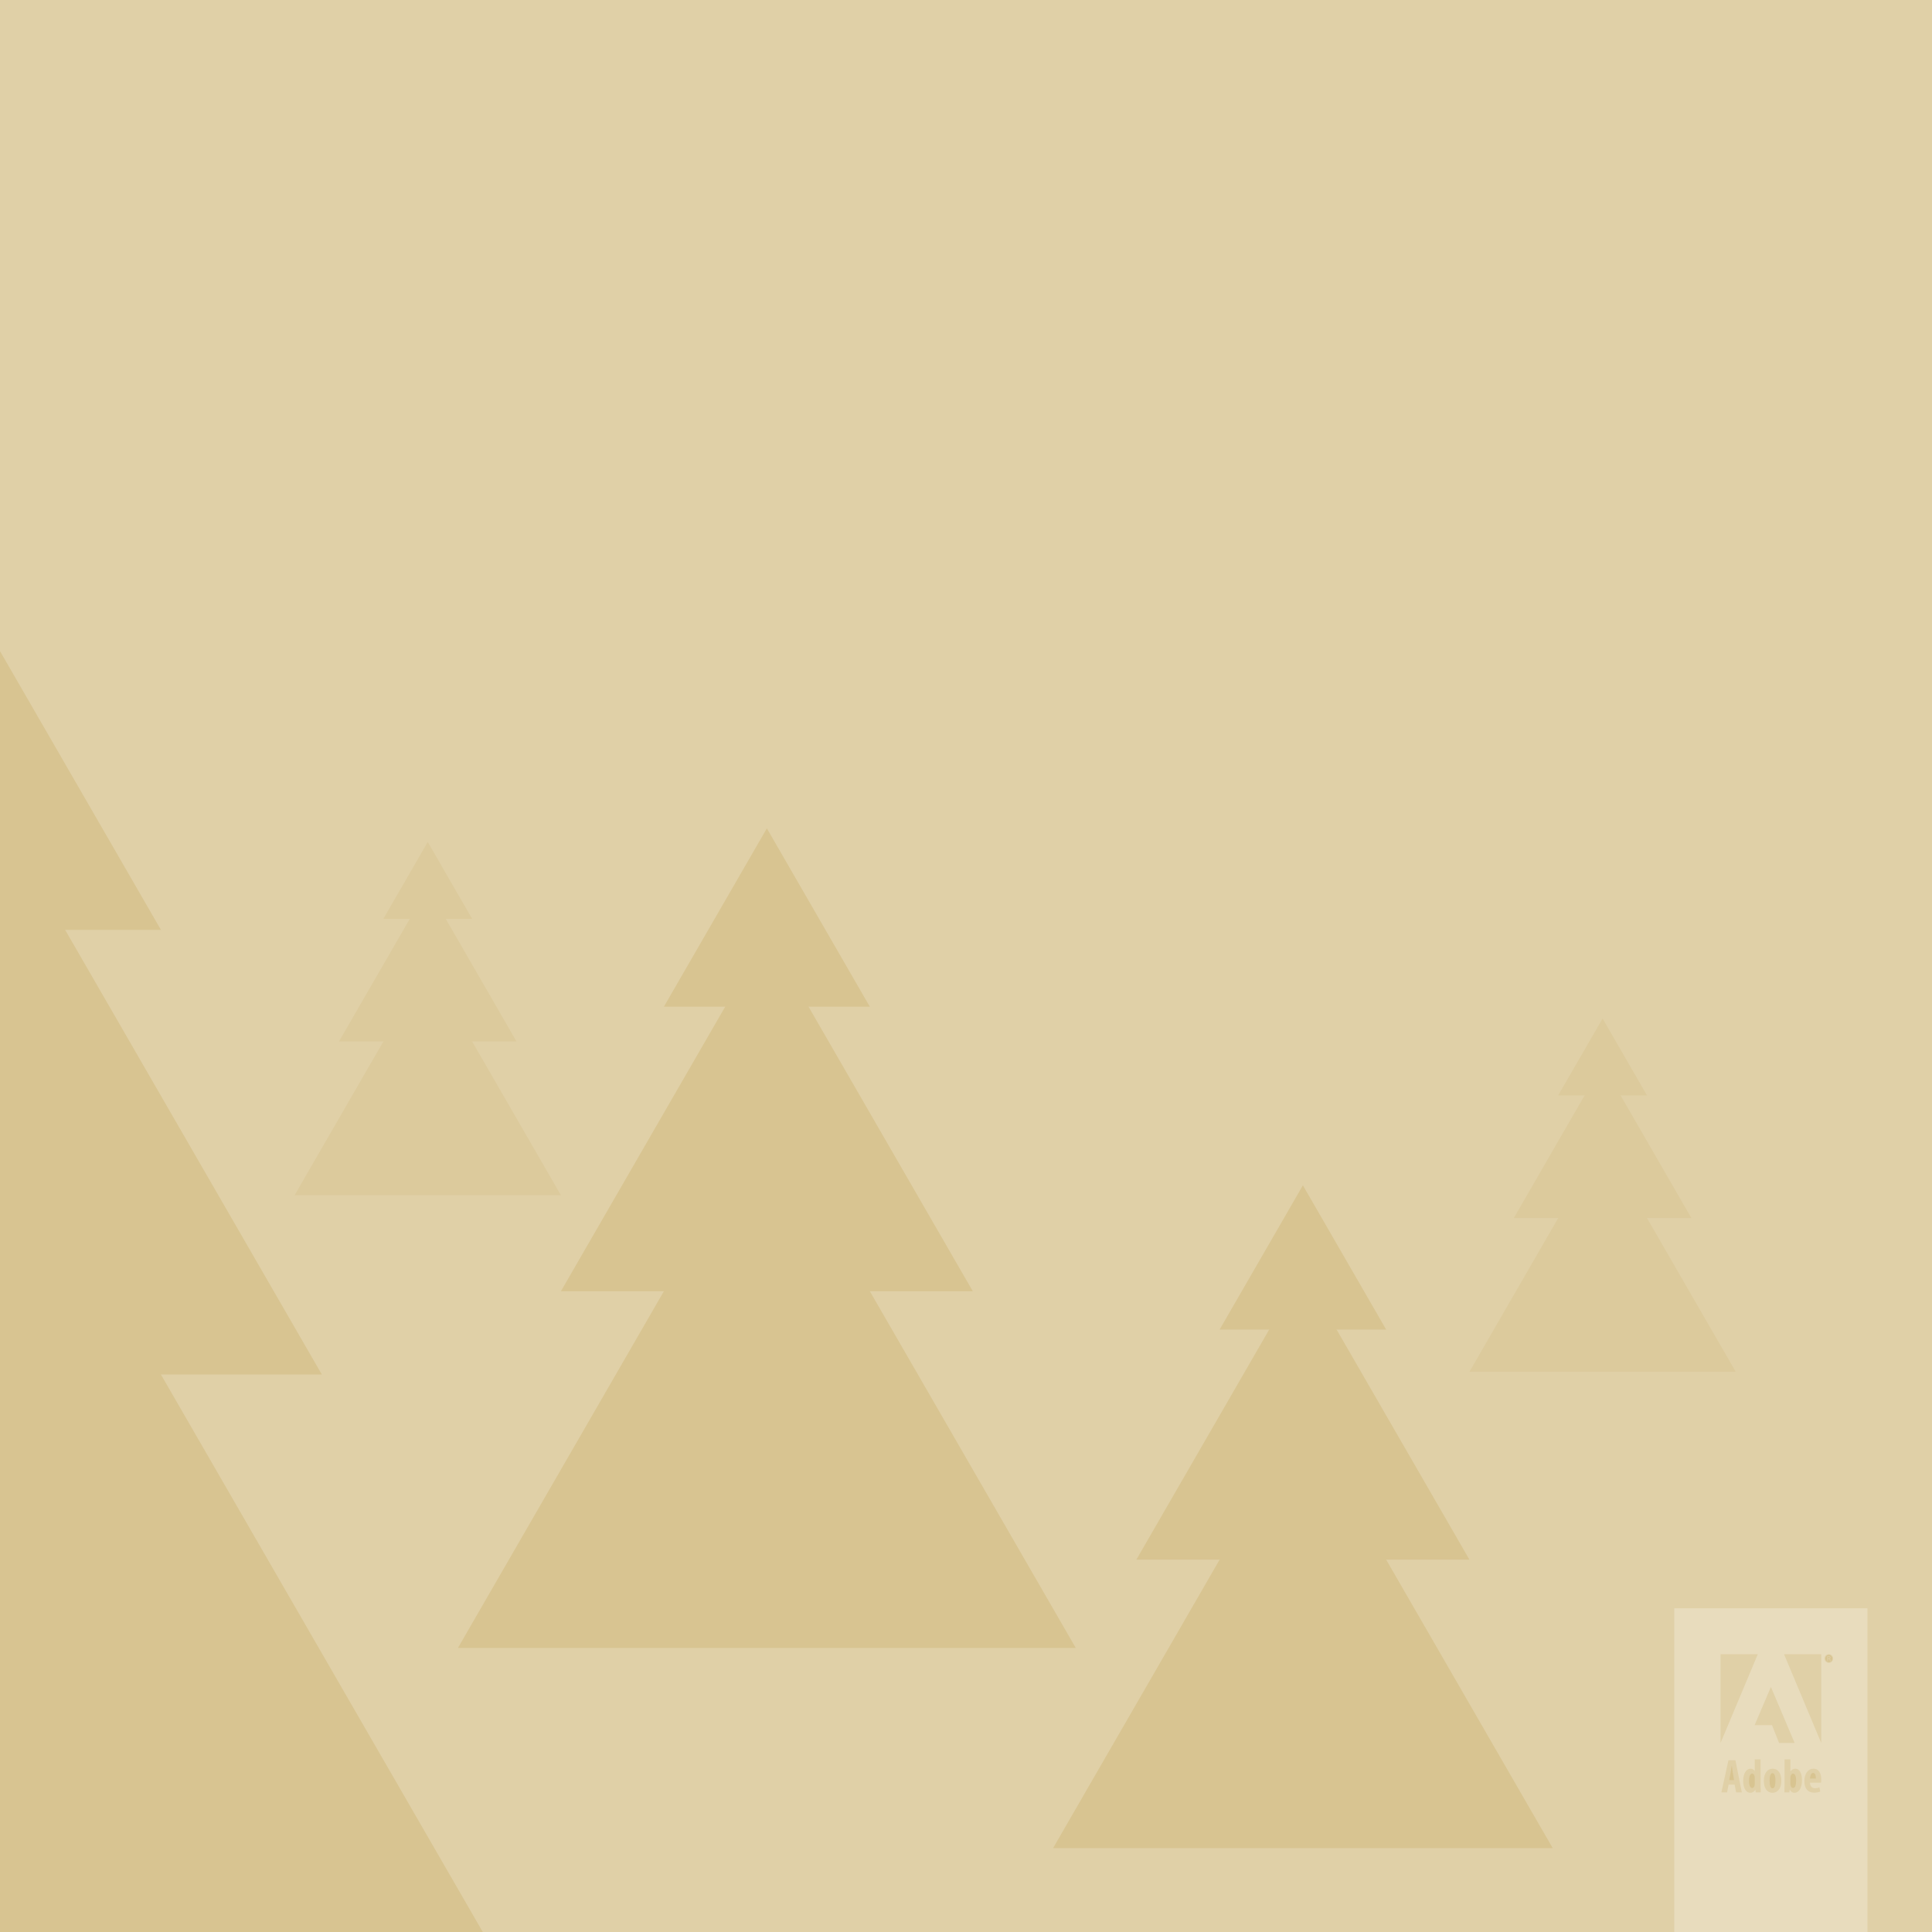
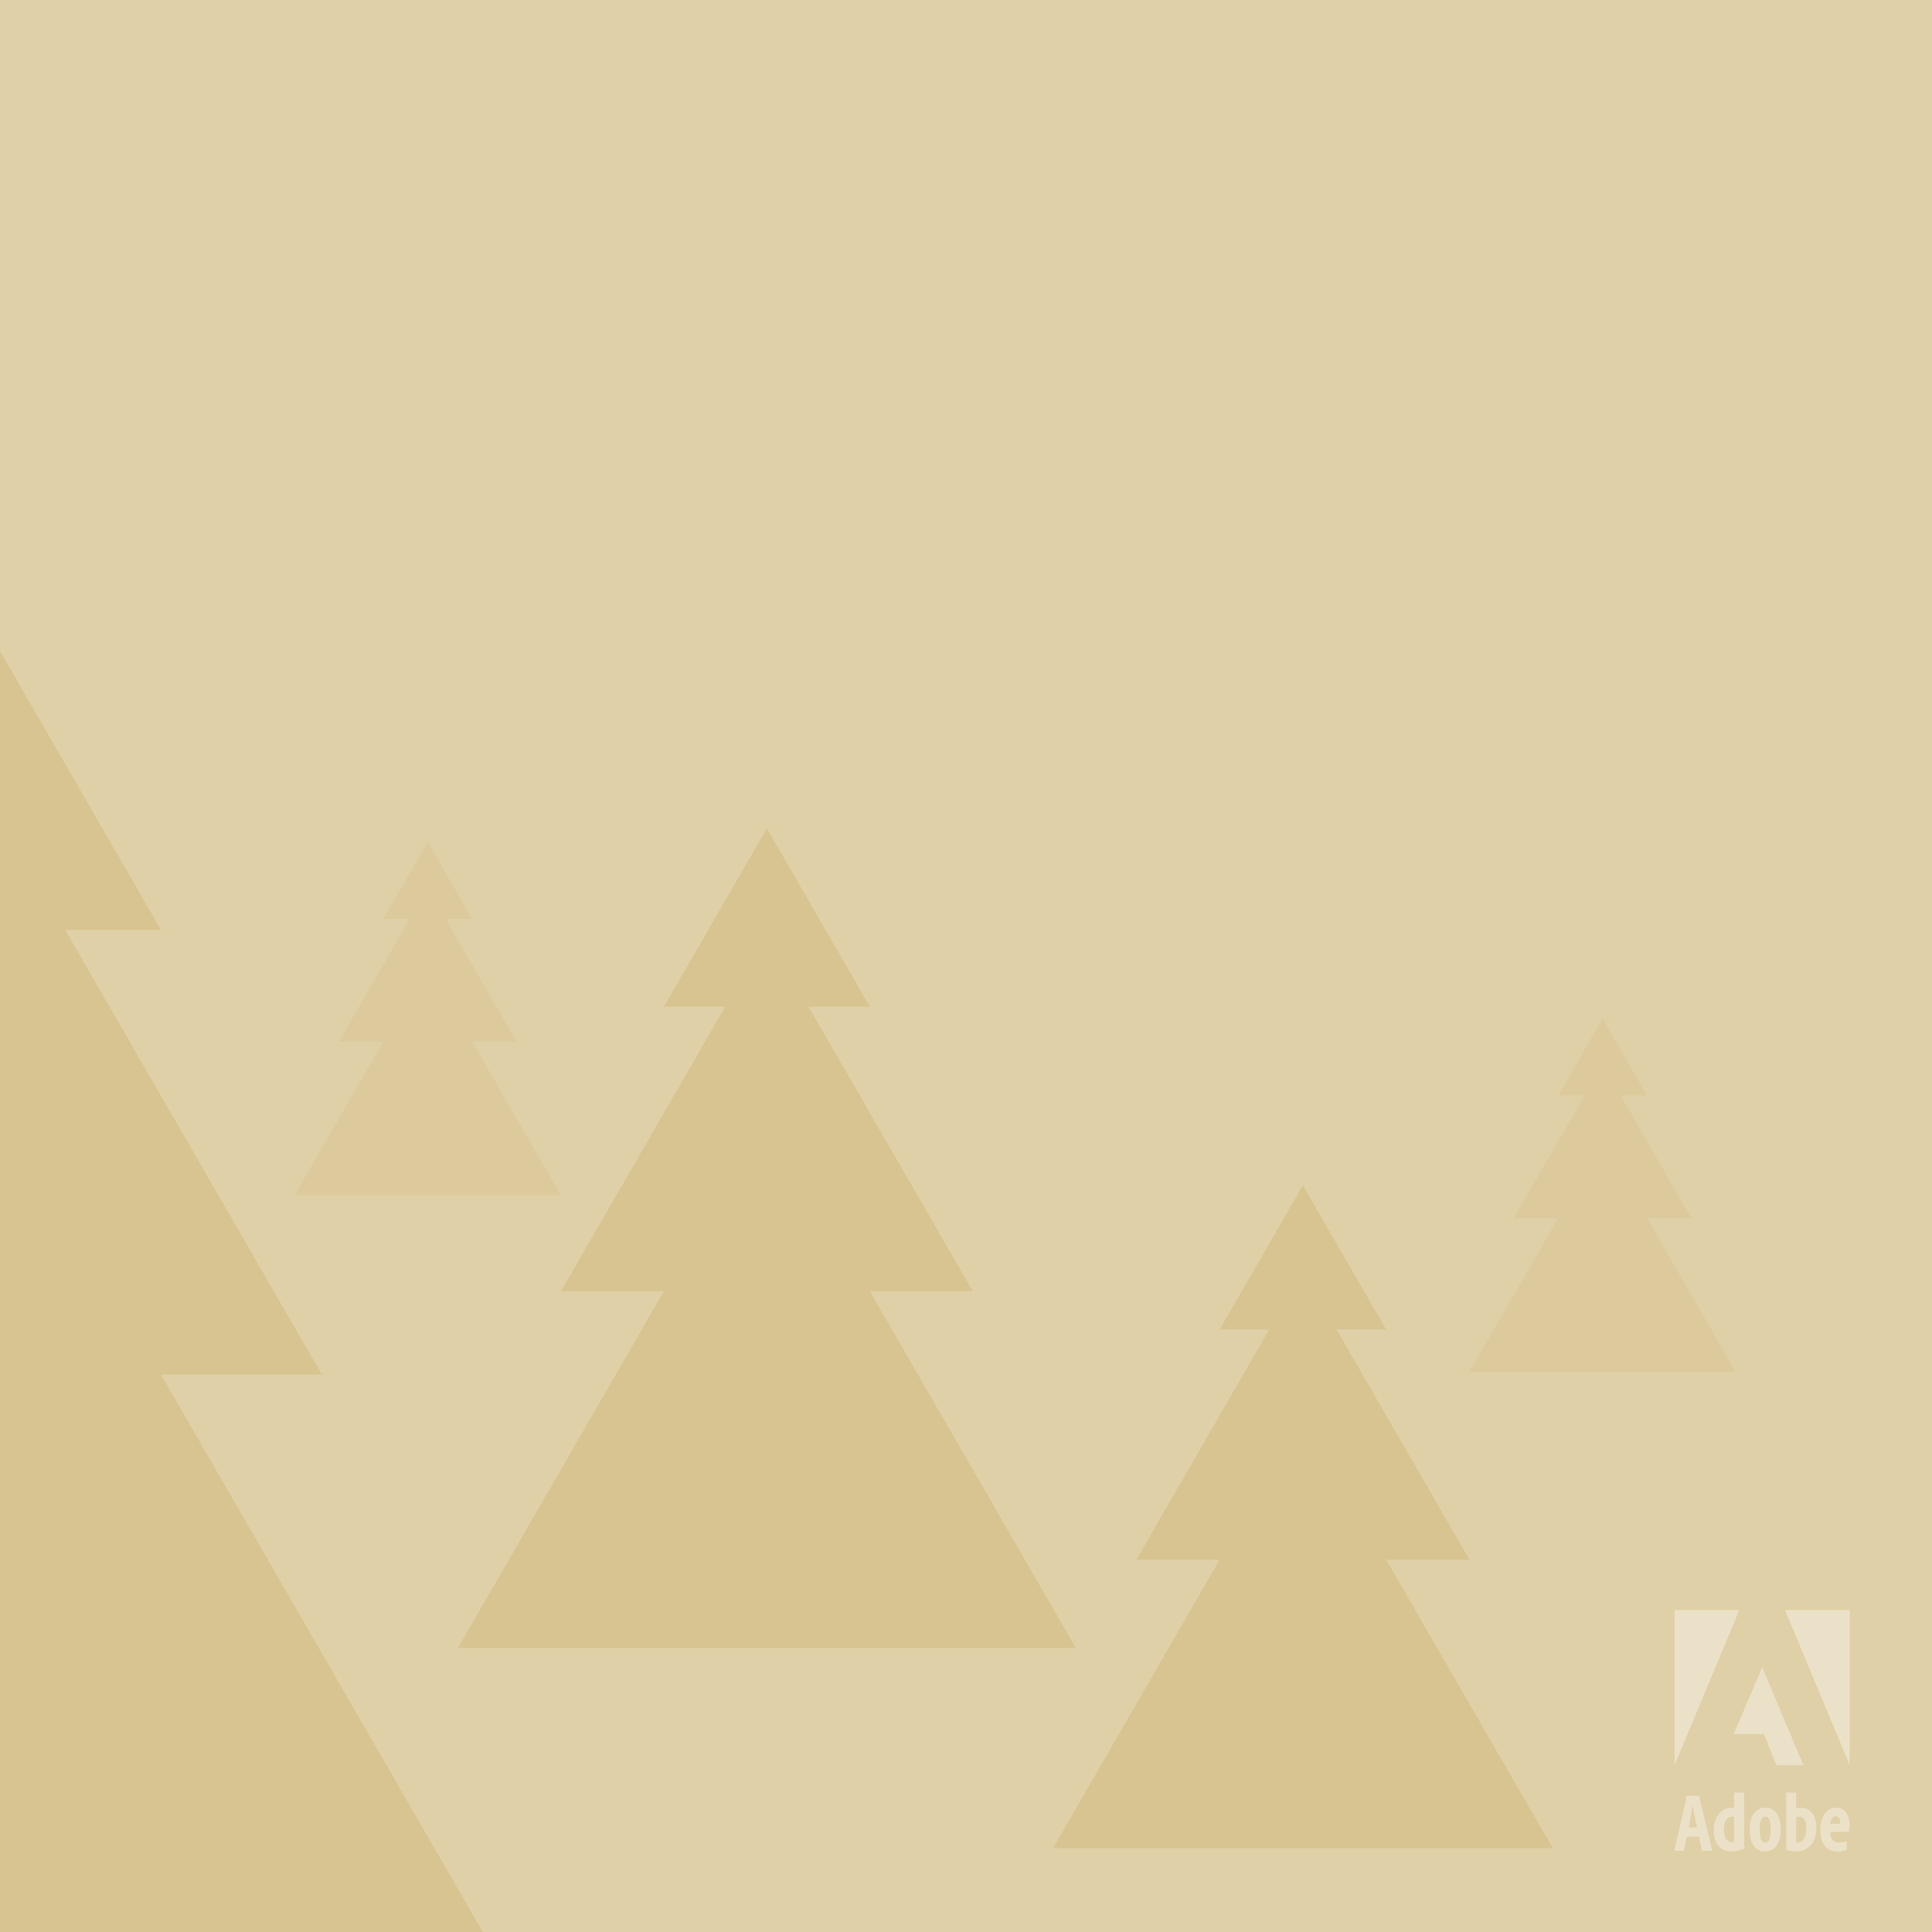
<svg xmlns="http://www.w3.org/2000/svg" version="1.1" id="vs_bg" x="0px" y="0px" width="1080px" height="1080px" viewBox="0 0 1080 1080" enable-background="new 0 0 1080 1080" xml:space="preserve">
  <rect fill="#E0D0A7" width="1080" height="1080" />
-   <path fill="#D8C491" d="M990.878,991.201c-1.375,0-1.667,2.389-1.667,4.219c0,2.221,0.368,4.268,1.693,4.268h0.027  c1.238,0,1.555-2.329,1.555-4.268C992.486,993.59,992.17,991.201,990.878,991.201z" />
-   <path fill="#D8C491" d="M1002.269,991.457c-0.618,0-1.14,0.673-1.317,1.392l-0.117,0.824v3.638c0,0.32,0.057,0.625,0.123,0.826  c0.329,1.098,0.886,1.363,1.326,1.363c1.254,0,1.771-1.586,1.771-4.132C1004.055,993.059,1003.507,991.457,1002.269,991.457z" />
-   <path fill="#D8C491" d="M979.49,991.457c-1.293,0-1.778,1.883-1.778,4.074c0,2.527,0.69,3.969,1.732,3.969  c0.488,0,1.046-0.25,1.351-1.306c0.066-0.206,0.108-0.497,0.108-0.827v-3.441l-0.049-0.778  C980.731,992.266,980.249,991.457,979.49,991.457z" />
-   <path fill="#D8C491" d="M968.093,987.111h-0.065c-0.199,1.219-0.467,3.025-0.666,4.103l-0.712,3.883h2.706l-0.659-3.892  C968.503,990.076,968.268,988.324,968.093,987.111z" />
-   <path fill="#E8DCBD" d="M935.929,899.039V1080h108V899.039H935.929z M1018.092,924.713v49.635l-20.802-49.635H1018.092z   M1003.211,974.346h-8.688l-3.971-9.982h-9.707l9.106-21.361L1003.211,974.346z M961.795,924.713h20.826l-20.826,49.635V924.713z   M970.504,1001.959l-0.838-4.318h-3.371l-0.856,4.318h-3.176l3.953-17.981h3.885l3.592,17.981H970.504z M981.455,1001.963  l-0.188-1.502h-0.066c-0.47,0.925-1.497,1.718-2.718,1.718c-2.694,0-4.029-2.961-4.029-6.702c0-4.549,1.998-6.761,4.156-6.761  c1.127,0,1.871,0.552,2.239,1.347h0.054v-6.565h3.261v14.733c0,1.176,0.057,2.607,0.105,3.732H981.455z M990.896,1002.179h-0.026  c-2.987,0-4.873-2.408-4.873-6.702c0-4.686,2.416-6.764,4.944-6.764c2.969,0,4.822,2.515,4.822,6.694  C995.763,1000.771,992.857,1002.179,990.896,1002.179z M1003.091,1002.179c-1.146,0-1.898-0.507-2.582-1.778h-0.066l-0.182,1.56  h-2.787c0.045-1.085,0.108-2.554,0.108-3.729v-14.733h3.252v6.787h0.051c0.642-0.997,1.495-1.571,2.739-1.571  c2.45,0,3.686,2.779,3.686,6.402C1007.31,999.713,1005.466,1002.179,1003.091,1002.179z M1017.995,996.514l-6.178-0.021  c0.036,2.359,1.281,3.128,2.824,3.128c0.985,0,1.825-0.213,2.446-0.454l0.443,2.33c-0.868,0.373-2.2,0.604-3.48,0.604  c-3.493,0-5.395-2.369-5.395-6.432c0-4.363,2.206-6.971,5.1-6.971c2.79,0,4.342,2.306,4.342,6.09  C1018.098,995.646,1018.059,996.127,1017.995,996.514z M1022.334,929.556c-1.341,0-2.429-1.076-2.429-2.434  c0-1.339,1.088-2.41,2.429-2.41h0.013c1.332,0,2.396,1.071,2.396,2.41C1024.742,928.479,1023.679,929.556,1022.334,929.556z" />
-   <path fill="#D8C491" d="M1022.208,926.134l-0.313,0.009v0.876h0.295c0.347,0,0.639-0.118,0.639-0.431  C1022.828,926.35,1022.66,926.134,1022.208,926.134z" />
-   <path fill="#D8C491" d="M1013.55,991.077c-1.187,0-1.684,1.733-1.72,3.125h3.272C1015.111,992.367,1014.587,991.077,1013.55,991.077  z" />
-   <path fill="#D8C491" d="M1022.347,925.123h-0.013c-1.066,0-1.925,0.896-1.925,2.007c0,1.118,0.858,2.012,1.938,2.012  c1.063,0.011,1.913-0.894,1.913-2.012C1024.26,926.02,1023.41,925.123,1022.347,925.123z M1022.916,928.529  c-0.066-0.08-0.117-0.326-0.175-0.688c-0.058-0.316-0.235-0.453-0.563-0.453h-0.283v1.141h-0.488v-2.684  c0.229-0.039,0.452-0.079,0.811-0.079c0.431,0,0.699,0.085,0.874,0.224l0.235,0.549c0,0.348-0.229,0.574-0.521,0.648v0.023  c0.234,0.043,0.386,0.255,0.437,0.654c0.069,0.42,0.127,0.584,0.169,0.664H1022.916z" />
  <polygon fill="#D8C491" points="0,1080 0.003,612.554 269.88,1080 " />
  <polygon fill="#D8C491" points="0.002,768.369 0.002,456.739 179.92,768.369 " />
  <polygon fill="#D8C491" points="0,519.797 0.001,363.982 89.96,519.797 " />
  <g>
    <polygon fill="#D8C491" points="255.996,921.201 428.682,622.104 601.363,921.201  " />
    <polygon fill="#D8C491" points="313.558,721.804 428.681,522.405 543.802,721.804  " />
    <polygon fill="#D8C491" points="371.119,562.754 428.681,463.055 486.241,562.754  " />
  </g>
  <g>
    <polygon fill="#DCCA9C" points="821.426,766.838 895.863,637.908 970.301,766.838  " />
    <polygon fill="#DCCA9C" points="846.238,680.885 895.863,594.932 945.487,680.885  " />
    <polygon fill="#DCCA9C" points="871.051,612.324 895.863,569.349 920.676,612.324  " />
  </g>
  <g>
    <polygon fill="#DCCA9C" points="164.683,668.15 239.121,539.221 313.558,668.15  " />
    <polygon fill="#DCCA9C" points="189.495,582.197 239.121,496.245 288.745,582.197  " />
    <polygon fill="#DCCA9C" points="214.308,513.637 239.121,470.661 263.933,513.637  " />
  </g>
  <g>
-     <polygon fill="#D8C491" points="588.676,1033.115 728.328,791.234 867.977,1033.115  " />
+     <polygon fill="#D8C491" points="588.676,1033.115 728.328,791.234 867.979,1033.115  " />
    <polygon fill="#D8C491" points="635.227,871.861 728.327,710.607 821.426,871.861  " />
    <polygon fill="#D8C491" points="681.776,743.237 728.326,662.611 774.876,743.237  " />
  </g>
+   <g>
+     <path fill="#EBE1C8" d="M997.802,900H1034v86.771L997.802,900z" />
+     <path fill="#EBE1C8" d="M972.299,900h-36.226v86.771L972.299,900z" />
+     <path fill="#EBE1C8" d="M985.05,931.979l23.069,54.786H993l-6.899-17.447h-16.879L985.05,931.979z" />
+     <path fill="#EBE1C8" d="M948.668,1021.562c-0.676-3.527-1.934-8.85-2.417-12.281h-0.047c-0.483,3.337-1.402,8.026-2.222,12.281   H948.668z M942.919,1026.736l-1.595,7.544c-0.048,0.291-0.145,0.338-0.386,0.338h-4.59c-0.288,0-0.383-0.098-0.339-0.484   l6.327-27.321c0.195-0.819,0.195-1.255,0.195-2.658c0-0.192,0.096-0.289,0.289-0.289h6.567c0.242,0,0.34,0.097,0.389,0.339   l7.389,30.029c0.049,0.288-0.047,0.386-0.289,0.386h-5.12c-0.241,0-0.388-0.146-0.388-0.338l-1.69-7.544L942.919,1026.736   L942.919,1026.736z" />
+     <path fill="#EBE1C8" d="M969.375,1015.609c-0.236-0.098-0.477-0.145-1.048-0.145c-2.672,0-4.677,2.437-4.677,7.212   c0,5.063,2.005,7.164,4.629,7.164c0.334,0,0.813-0.047,1.096-0.143V1015.609L969.375,1015.609z M957.974,1022.869   c0-6.977,4.104-12.37,10.641-12.37h0.762v-8.217c0-0.144,0.097-0.239,0.287-0.239h5.104c0.19,0,0.24,0.097,0.24,0.239v27.513   c0,0.716-0.05,1.671,0.143,3.199c0,0.144,0,0.24-0.191,0.334c-1.955,1.004-4.483,1.672-6.917,1.672   C962.029,1035,957.974,1031.085,957.974,1022.869z" />
+     <path fill="#EBE1C8" d="M983.642,1022.678c0,4.443,0.954,7.354,3.103,7.354c2.05,0,3.052-2.483,3.052-7.308   c0-4.487-0.763-7.26-3.005-7.26C984.833,1015.466,983.642,1017.709,983.642,1022.678z M995.427,1022.678   c0,7.546-3.151,12.322-8.684,12.322c-6.203,0-8.686-5.444-8.686-12.371c0-7.069,3.148-12.13,8.778-12.13   C992.229,1010.499,995.427,1014.988,995.427,1022.678z" />
+     <path fill="#EBE1C8" d="M1005.776,1015.56c-0.38,0-1.19,0.051-1.717,0.24v14.089c0.382,0.098,0.716,0.098,1.001,0.098   c2.147,0,4.677-2.196,4.726-8.119C1009.833,1017.229,1007.972,1015.56,1005.776,1015.56L1005.776,1015.56z M1003.821,1002.043   c0.189,0,0.238,0.097,0.238,0.287v8.453c0.669-0.145,1.479-0.284,2.574-0.284c4.965,0,8.731,3.82,8.731,11.224   c0,8.646-4.913,13.277-11.068,13.277c-1.766,0-3.579-0.238-5.534-0.859c-0.142-0.047-0.284-0.189-0.284-0.382v-31.429   c0-0.19,0.095-0.287,0.284-0.287H1003.821L1003.821,1002.043z" />
+     <path fill="#EBE1C8" d="M1027.15,1019.573c0.905,0,1.289,0,1.432-0.049c0.047-0.238,0.047-0.336,0.047-0.525   c0-1.815-0.572-3.727-2.529-3.727c-1.905,0-2.67,1.957-2.907,4.301H1027.15L1027.15,1019.573z M1023.095,1024.063   c0,3.678,1.386,5.923,5.249,5.923c1.288,0,2.337-0.19,3.625-0.668c0.24-0.099,0.381-0.099,0.381,0.237v3.965   c0,0.334-0.094,0.525-0.333,0.62c-1.336,0.716-3.148,0.859-4.723,0.859c-7.014,0-9.733-5.158-9.733-11.893   c0-7.164,3.15-12.608,8.731-12.608c5.867,0,7.586,5.204,7.586,9.455c0,1.528-0.144,3.01-0.24,3.584   c-0.046,0.237-0.188,0.334-0.428,0.381c-0.478,0.047-1.956,0.145-4.533,0.145H1023.095L1023.095,1024.063z" />
+   </g>
</svg>
